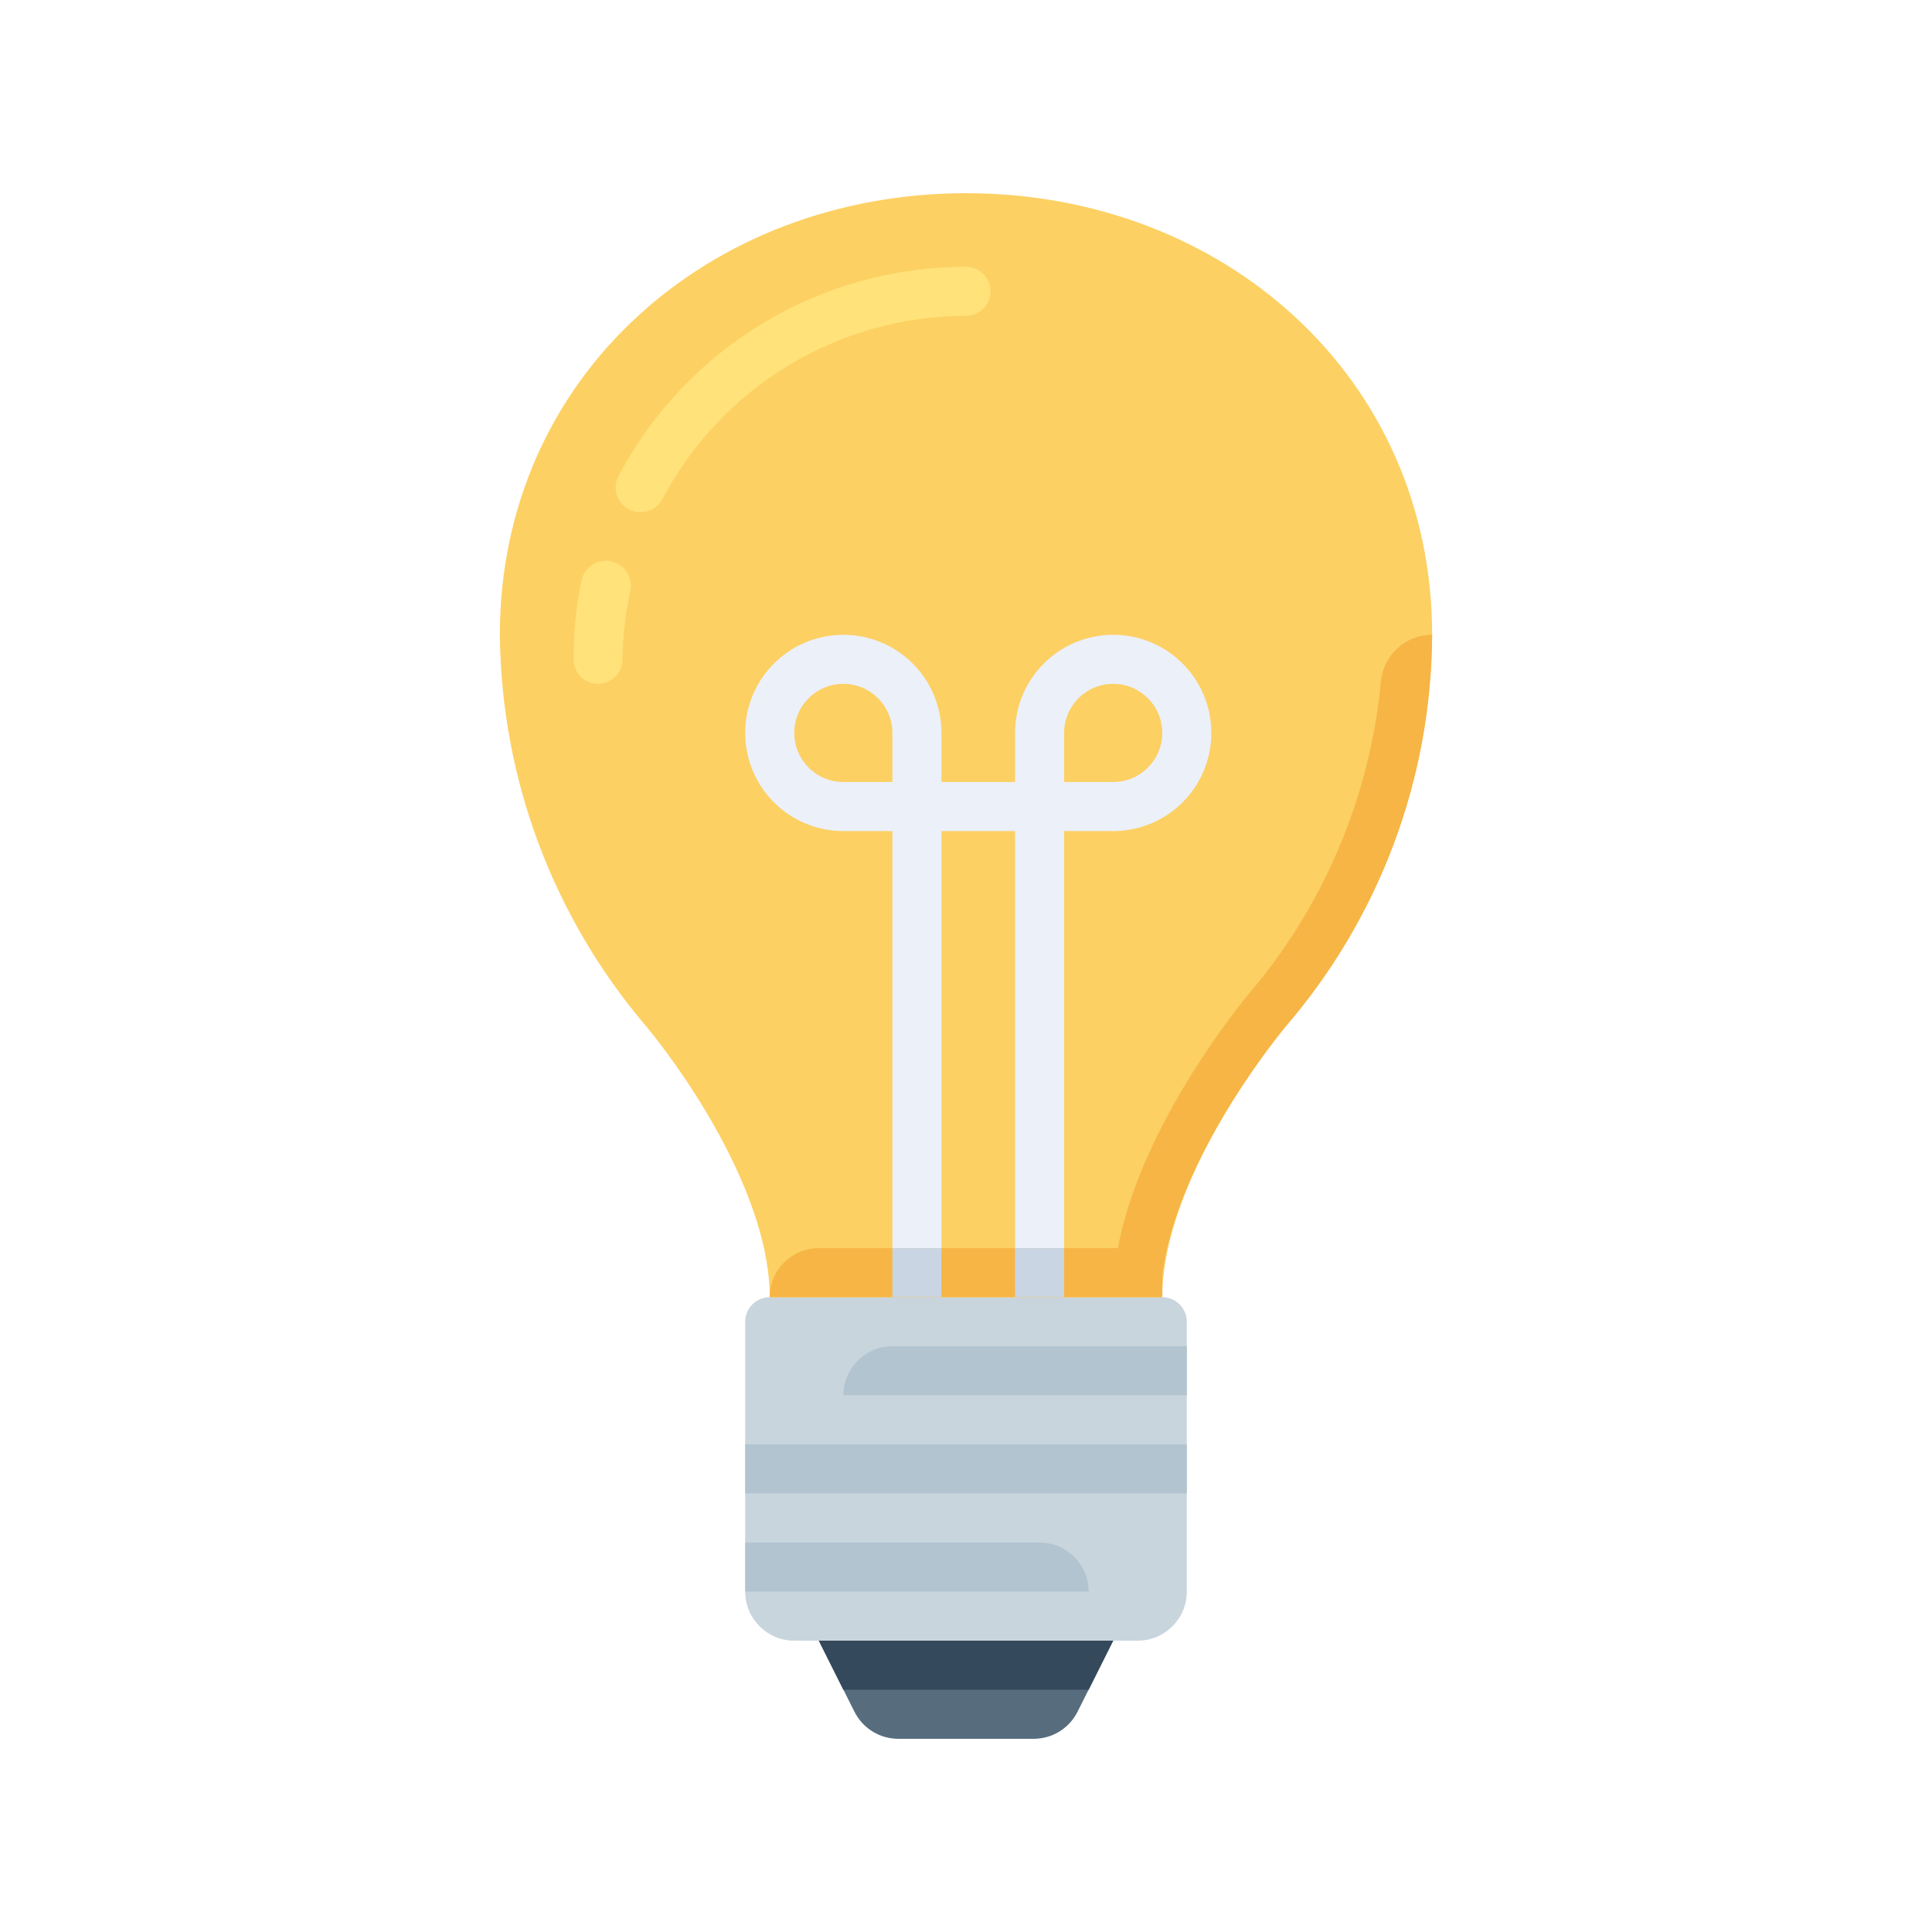
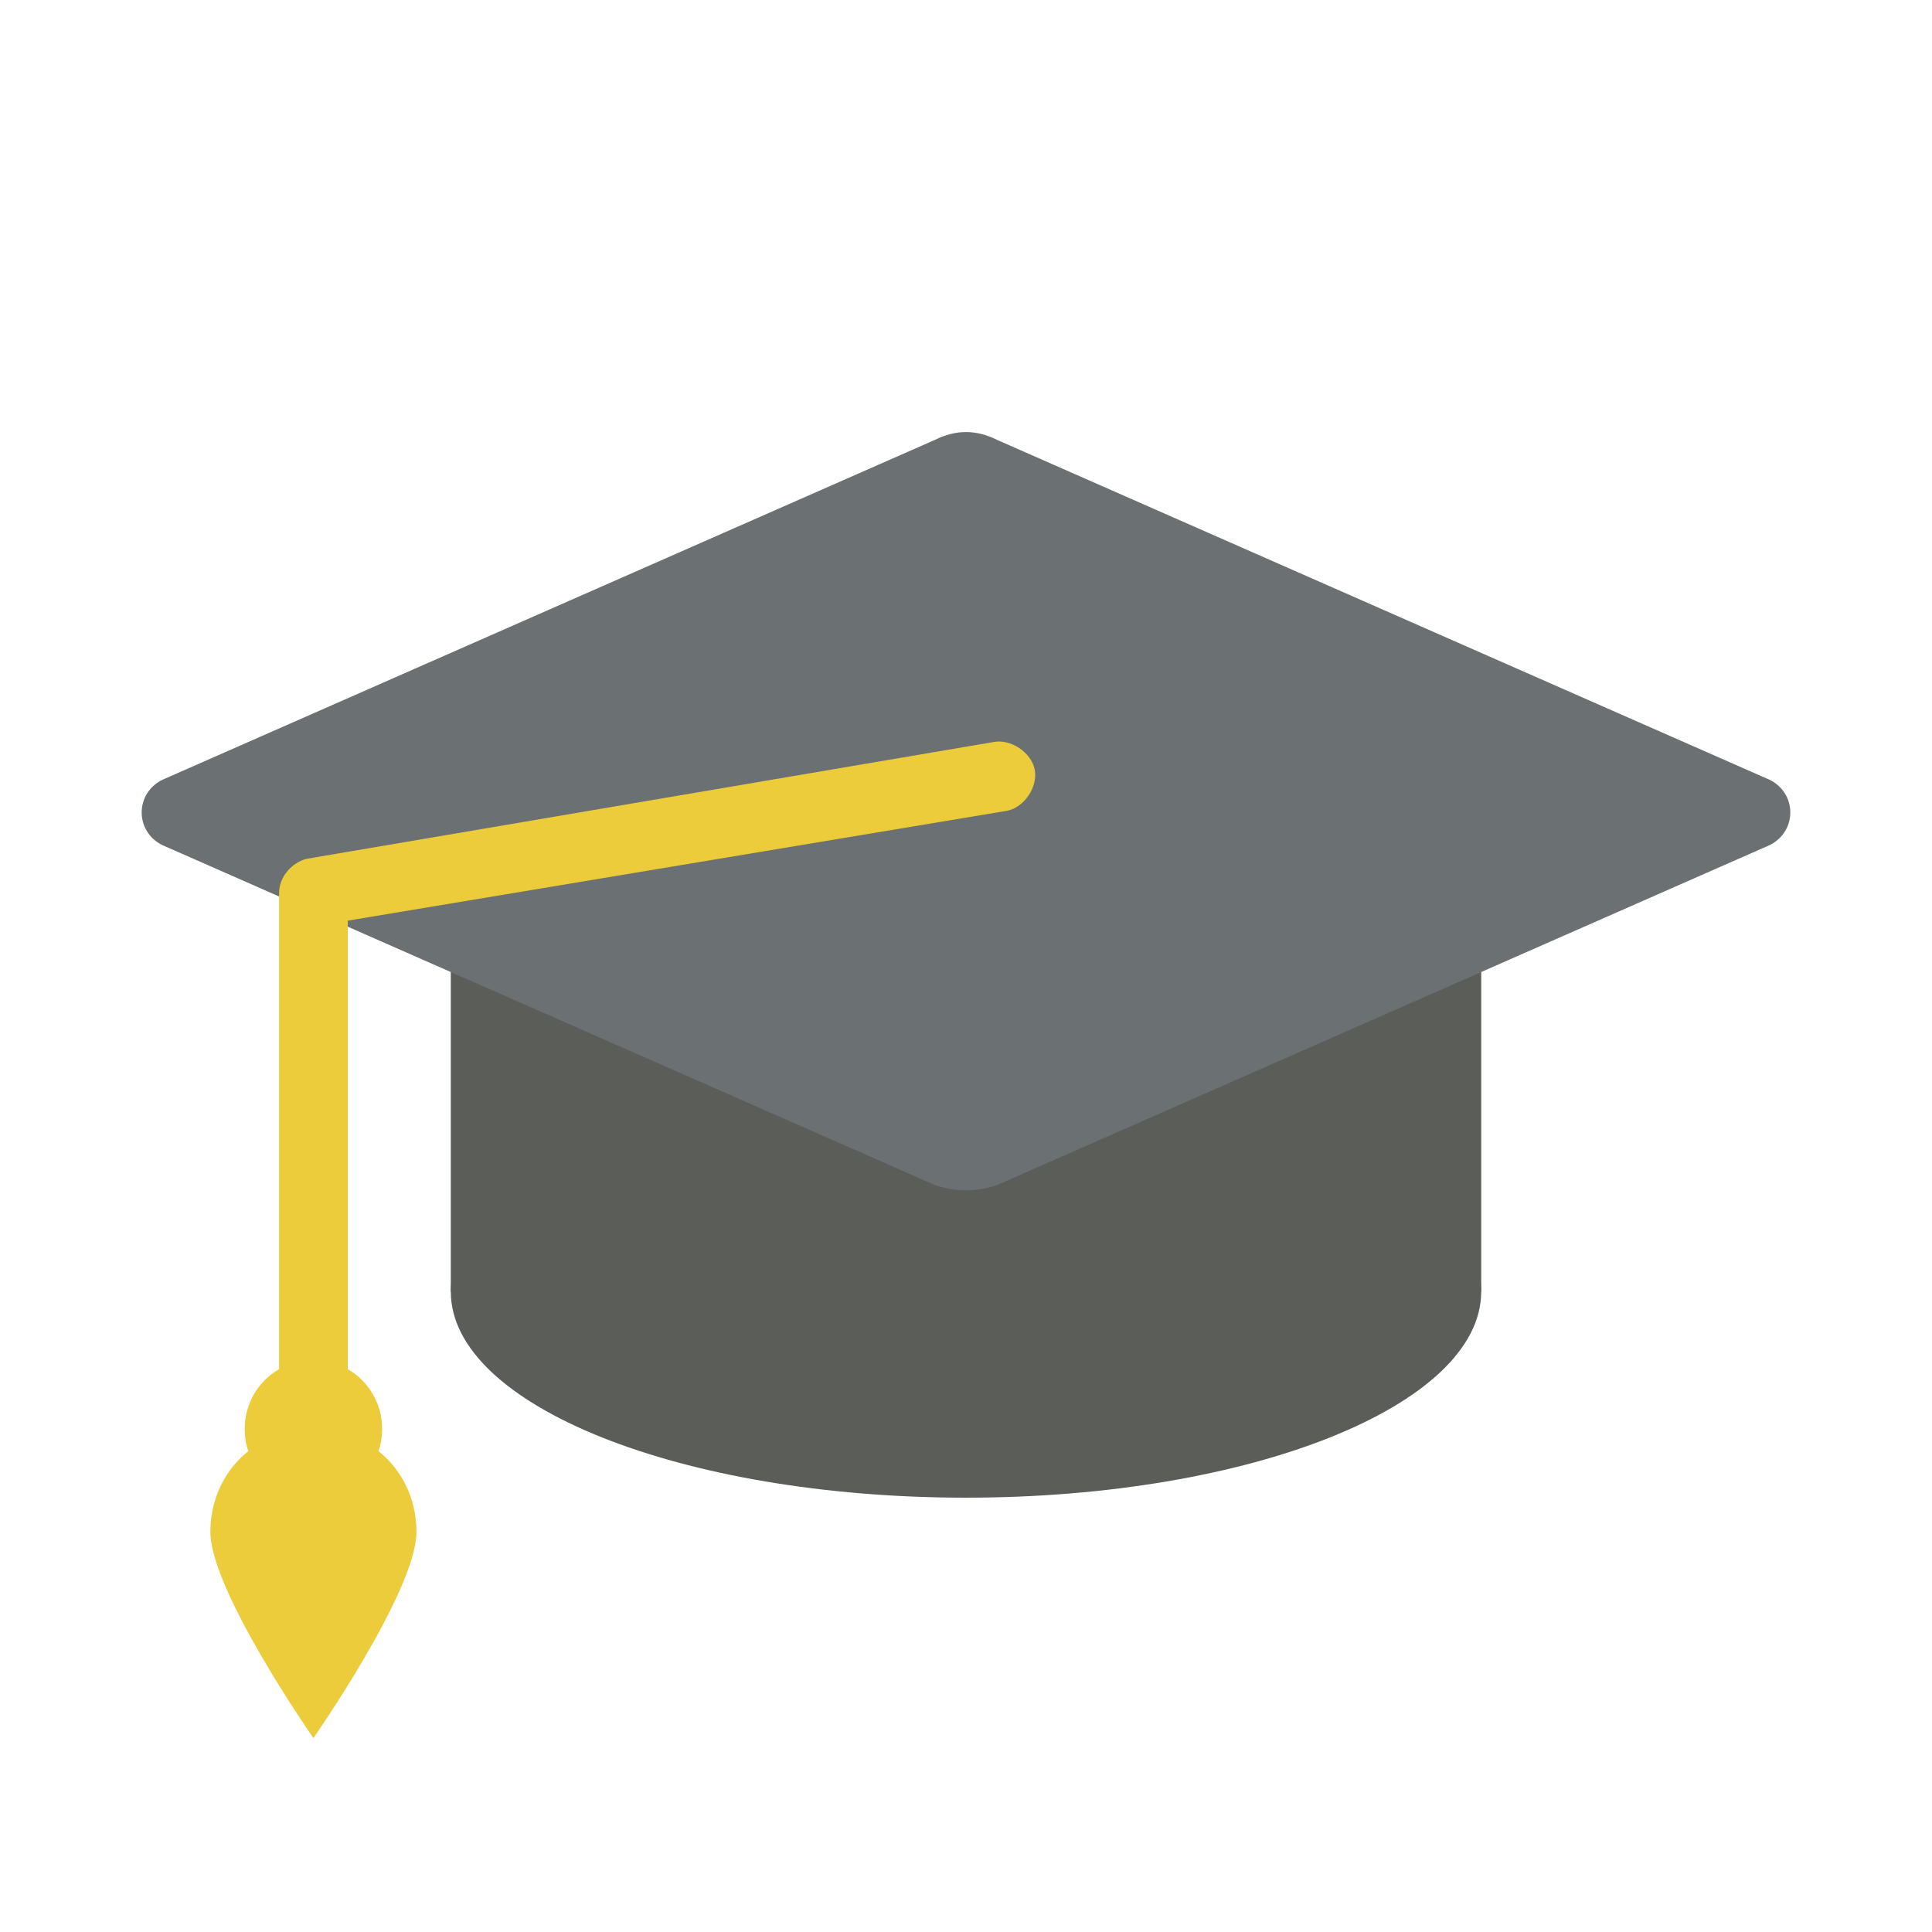
- <svg xmlns="http://www.w3.org/2000/svg" version="1.1" id="Layer_1" viewBox="0 0 640 640" xml:space="preserve" width="512" height="512">
-   <defs id="defs9" />
-   <g id="g10" transform="translate(64,64)">
-     <path style="fill:#576d7e" d="m 278.43,512 h -44.86 c -6.168,0 -11.8,-3.495 -14.547,-9.021 l -11.784,-23.487 h 97.524 l -11.784,23.487 c -2.748,5.526 -8.38,9.021 -14.549,9.021 z" id="path1" />
-     <path style="fill:#c9d5dd" d="m 190.984,365.714 h 130.032 c 4.486,0 8.127,3.641 8.127,8.127 v 89.397 c 0,8.98 -7.274,16.254 -16.254,16.254 H 199.111 c -8.98,0 -16.254,-7.274 -16.254,-16.254 v -89.397 c 0,-4.486 3.641,-8.127 8.127,-8.127 z" id="path2" />
-     <path style="fill:#fcd063" d="m 256,0 c -85.252,0 -154.413,60.952 -154.413,146.286 0.431,47.738 17.701,93.785 48.762,130.032 15.523,19.017 40.635,57.458 40.635,89.397 h 130.032 c 0,-31.939 25.112,-70.38 40.635,-89.397 31.061,-36.246 48.331,-82.294 48.762,-130.032 C 410.413,60.952 341.252,0 256,0 Z" id="path3" />
-     <path style="fill:#f6b545" d="M 321.016,365.714 H 190.984 c 0,-8.98 7.274,-16.254 16.254,-16.254 h 99.068 c 7.152,-38.116 36.571,-75.825 42.667,-83.383 25.21,-29.249 40.741,-65.593 44.455,-104.025 0.683,-8.883 8.078,-15.75 16.985,-15.766 v 0 c -0.203,47.779 -17.497,93.899 -48.762,130.032 -6.014,7.396 -36.328,46.243 -40.635,82.164 z" id="path4" />
-     <g id="g6">
-       <path style="fill:#ffe27a" d="m 148.155,105.651 c -4.486,0.065 -8.176,-3.527 -8.241,-8.013 -0.024,-1.463 0.358,-2.909 1.089,-4.177 C 163.58,50.916 207.831,24.332 256,24.381 c 4.486,0 8.127,3.641 8.127,8.127 0,4.486 -3.641,8.127 -8.127,8.127 -42.285,0.033 -81.059,23.503 -100.693,60.952 -1.471,2.552 -4.21,4.104 -7.152,4.064 z" id="path5" />
-       <path style="fill:#ffe27a" d="m 134.095,162.54 c -4.486,0 -8.127,-3.641 -8.127,-8.127 0,-8.737 0.87,-17.449 2.601,-26.006 0.894,-4.486 5.266,-7.396 9.752,-6.502 4.486,0.894 7.396,5.266 6.502,9.752 -1.625,7.477 -2.495,15.1 -2.601,22.756 0,4.486 -3.641,8.127 -8.127,8.127 z" id="path6" />
-     </g>
-     <path style="fill:#ecf0f9" d="m 304.762,146.286 c -17.953,0 -32.508,14.555 -32.508,32.508 v 16.254 h -24.381 v -16.254 c 0,-17.952 -14.555,-32.508 -32.508,-32.508 -17.953,0 -32.508,14.555 -32.508,32.508 0,17.953 14.555,32.508 32.508,32.508 h 16.254 V 349.46 h 16.254 V 211.302 h 24.381 V 349.46 h 16.254 V 211.302 h 16.254 c 17.952,0 32.508,-14.555 32.508,-32.508 0,-17.953 -14.556,-32.508 -32.508,-32.508 z m -89.397,48.762 c -8.98,0 -16.254,-7.274 -16.254,-16.254 0,-8.98 7.274,-16.254 16.254,-16.254 8.98,0 16.254,7.274 16.254,16.254 v 16.254 z m 89.397,0 h -16.254 v -16.254 c 0,-8.98 7.274,-16.254 16.254,-16.254 8.98,0 16.254,7.274 16.254,16.254 0,8.98 -7.274,16.254 -16.254,16.254 z" id="path7" />
-     <g id="g8">
-       <rect x="231.619" y="349.46" style="fill:#c9d5e3" width="16.254" height="16.254" id="rect7" />
-       <rect x="272.254" y="349.46" style="fill:#c9d5e3" width="16.254" height="16.254" id="rect8" />
-     </g>
-     <g id="g9">
-       <path style="fill:#b2c4d0" d="M 296.635,463.238 H 182.857 v 0 -16.254 0 h 97.524 c 8.98,0 16.254,7.274 16.254,16.254 z" id="path8" />
-       <path style="fill:#b2c4d0" d="m 231.619,381.968 h 97.524 v 0 16.254 0 H 215.365 v 0 0 c 0,-8.98 7.274,-16.254 16.254,-16.254 z" id="path9" />
-       <rect x="182.857" y="414.476" style="fill:#b2c4d0" width="146.286" height="16.254" id="rect9" />
-     </g>
-     <polygon style="fill:#35495c" points="296.635,495.746 304.762,479.492 207.238,479.492 215.365,495.746 " id="polygon9" />
+ <svg xmlns="http://www.w3.org/2000/svg" width="800" height="800" viewBox="0 0 1200 1200" class="icon" version="1.1" id="svg6" xml:space="preserve">
+   <defs id="defs6" />
+   <g id="g6" transform="matrix(-1,0,0,1,1112,98.23317)">
+     <path d="M 192,426.667 H 832 V 704 H 192 Z" fill="#37474F" id="path1" style="fill:#5b5d59;fill-opacity:1" />
+     <path d="m 192,704 a 320,128 0 1 0 640,0 320,128 0 1 0 -640,0 z" fill="#37474F" id="path2" style="fill:#5b5d59;fill-opacity:1" />
+     <path d="m 492.8,174.933 -480,211.2 c -17.067,8.533 -17.067,32 0,40.533 l 480,211.2 c 12.8,4.267 25.6,4.267 38.4,0 l 480,-211.2 c 17.067,-8.533 17.067,-32 0,-40.533 l -480,-211.2 c -12.8,-6.4 -25.6,-6.4 -38.4,0 z" fill="#78909C" id="path3" style="fill:#6b7172;fill-opacity:1" />
+     <path d="M 921.6,435.2 494.933,362.667 c -10.667,-2.133 -23.467,6.4 -25.6,17.067 -2.133,10.667 6.4,23.467 17.067,25.6 L 896,473.6 v 315.733 c 0,12.8 8.533,21.333 21.333,21.333 12.8,0 21.333,-8.533 21.333,-21.333 v -332.8 c 0,-10.667 -8.533,-19.2 -17.067,-21.333 z" fill="#37474F" id="path4" style="fill:#edcc3b;fill-opacity:1" />
+     <path d="m 917.333,789.333 m -42.667,0 a 42.667,42.667 0 1 0 85.333,0 42.667,42.667 0 1 0 -85.333,0 z" fill="#37474F" id="path5" style="fill:#edcc3b;fill-opacity:1" />
+     <path d="m 981.333,853.333 c 0,36.267 -64,128 -64,128 0,0 -64,-91.733 -64,-128 0,-36.267 27.733,-64 64,-64 36.267,0 64,27.733 64,64 z" fill="#37474F" id="path6" style="fill:#edcc3b;fill-opacity:1" />
  </g>
</svg>
